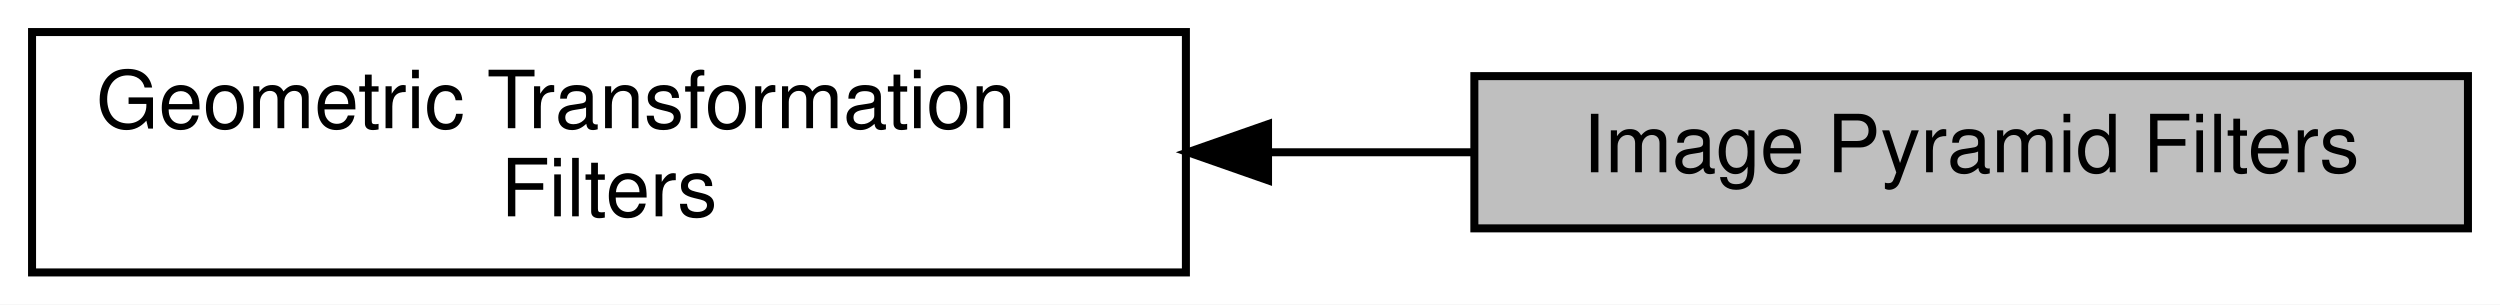
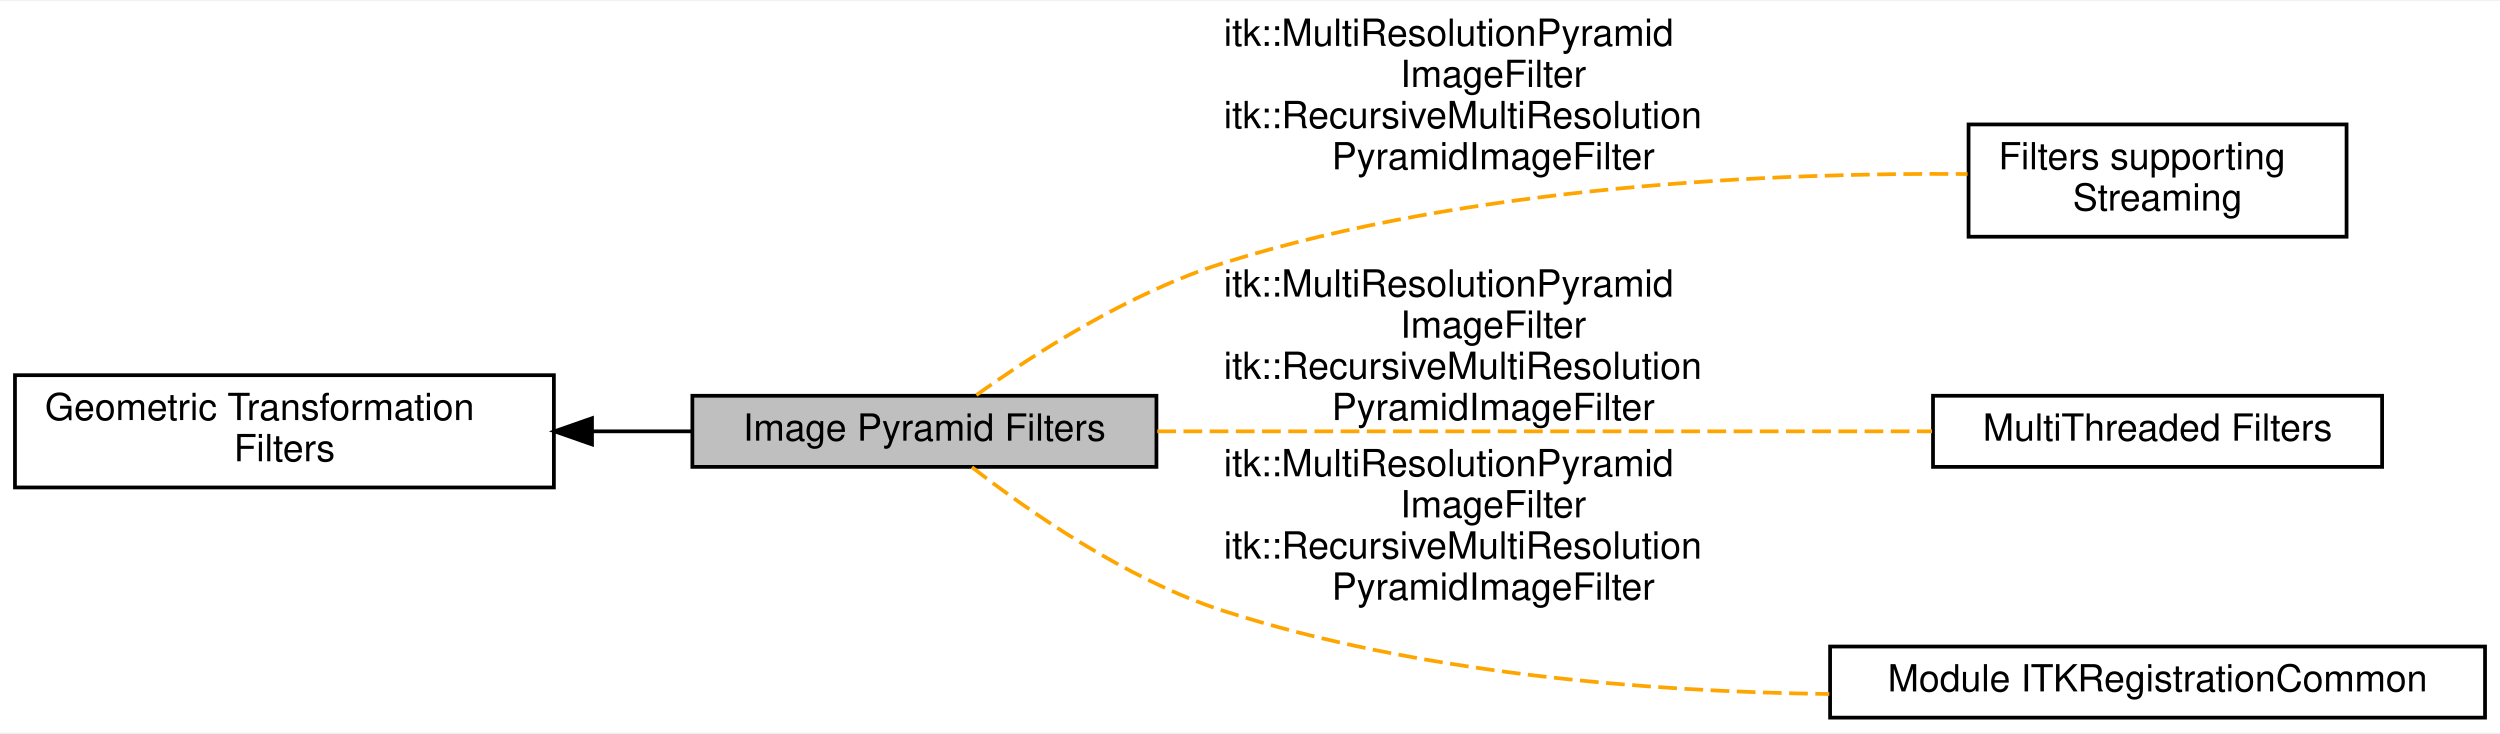
- <svg xmlns="http://www.w3.org/2000/svg" xmlns:xlink="http://www.w3.org/1999/xlink" width="312pt" height="38pt" viewBox="0.00 0.00 312.00 38.00">
-   <g id="graph0" class="graph" transform="scale(1 1) rotate(0) translate(4 34)">
-     <polygon fill="white" stroke="transparent" points="-4,4 -4,-34 308,-34 308,4 -4,4" />
+ <svg xmlns="http://www.w3.org/2000/svg" xmlns:xlink="http://www.w3.org/1999/xlink" width="668pt" height="196pt" viewBox="0.00 0.00 668.00 195.50">
+   <g id="graph0" class="graph" transform="scale(1 1) rotate(0) translate(4 191.5)">
+     <polygon fill="white" stroke="transparent" points="-4,4 -4,-191.5 664,-191.5 664,4 -4,4" />
    <g id="node1" class="node">
      <g id="a_node1">
-         <a xlink:href="group__GeometricTransform.html" target="_top" xlink:title=" ">
-           <polygon fill="white" stroke="black" points="144,-30 0,-30 0,0 144,0 144,-30" />
-           <text text-anchor="start" x="8" y="-18" font-family="Helvetica,sans-Serif" font-size="10.00">Geometric Transformation</text>
-           <text text-anchor="middle" x="72" y="-7" font-family="Helvetica,sans-Serif" font-size="10.00"> Filters</text>
+         <a xlink:href="group__Streamed.html" target="_top" xlink:title=" ">
+           <polygon fill="white" stroke="black" points="623,-158.5 522,-158.5 522,-128.5 623,-128.5 623,-158.5" />
+           <text text-anchor="start" x="530" y="-146.5" font-family="Helvetica,sans-Serif" font-size="10.00">Filters supporting</text>
+           <text text-anchor="middle" x="572.5" y="-135.5" font-family="Helvetica,sans-Serif" font-size="10.00"> Streaming</text>
        </a>
      </g>
    </g>
    <g id="node2" class="node">
      <g id="a_node2">
+         <a xlink:href="group__GeometricTransform.html" target="_top" xlink:title=" ">
+           <polygon fill="white" stroke="black" points="144,-91.5 0,-91.5 0,-61.5 144,-61.5 144,-91.5" />
+           <text text-anchor="start" x="8" y="-79.5" font-family="Helvetica,sans-Serif" font-size="10.00">Geometric Transformation</text>
+           <text text-anchor="middle" x="72" y="-68.5" font-family="Helvetica,sans-Serif" font-size="10.00"> Filters</text>
+         </a>
+       </g>
+     </g>
+     <g id="node3" class="node">
+       <g id="a_node3">
        <a xlink:title=" ">
-           <polygon fill="#bfbfbf" stroke="black" points="304,-24.5 180,-24.5 180,-5.5 304,-5.5 304,-24.5" />
-           <text text-anchor="middle" x="242" y="-12.5" font-family="Helvetica,sans-Serif" font-size="10.00">Image Pyramid Filters</text>
+           <polygon fill="#bfbfbf" stroke="black" points="305,-86 181,-86 181,-67 305,-67 305,-86" />
+           <text text-anchor="middle" x="243" y="-74" font-family="Helvetica,sans-Serif" font-size="10.00">Image Pyramid Filters</text>
        </a>
      </g>
    </g>
    <g id="edge1" class="edge">
-       <path fill="none" stroke="black" d="M154.34,-15C162.98,-15 171.65,-15 179.99,-15" />
-       <polygon fill="black" stroke="black" points="154.25,-11.5 144.25,-15 154.25,-18.5 154.25,-11.5" />
+       <path fill="none" stroke="black" d="M154.23,-76.5C163.18,-76.5 172.17,-76.5 180.81,-76.5" />
+       <polygon fill="black" stroke="black" points="154.18,-73 144.18,-76.5 154.18,-80 154.18,-73" />
+     </g>
+     <g id="edge3" class="edge">
+       <path fill="none" stroke="orange" stroke-dasharray="5,2" d="M256.88,-86.18C271.89,-96.88 297.84,-113.63 323,-121.5 389.55,-142.31 470.68,-145.65 521.73,-145.26" />
+       <text text-anchor="start" x="323" y="-179.5" font-family="Helvetica,sans-Serif" font-size="10.00">itk::MultiResolutionPyramid</text>
+       <text text-anchor="middle" x="395" y="-168.5" font-family="Helvetica,sans-Serif" font-size="10.00">ImageFilter</text>
+       <text text-anchor="start" x="323" y="-157.5" font-family="Helvetica,sans-Serif" font-size="10.00">itk::RecursiveMultiResolution</text>
+       <text text-anchor="middle" x="395" y="-146.5" font-family="Helvetica,sans-Serif" font-size="10.00">PyramidImageFilter</text>
+     </g>
+     <g id="node4" class="node">
+       <g id="a_node4">
+         <a xlink:href="group__MultiThreaded.html" target="_top" xlink:title=" ">
+           <polygon fill="white" stroke="black" points="632.5,-86 512.5,-86 512.5,-67 632.5,-67 632.5,-86" />
+           <text text-anchor="middle" x="572.5" y="-74" font-family="Helvetica,sans-Serif" font-size="10.00">MultiThreaded Filters</text>
+         </a>
+       </g>
+     </g>
+     <g id="edge2" class="edge">
+       <path fill="none" stroke="orange" stroke-dasharray="5,2" d="M305.22,-76.5C364.46,-76.5 453.67,-76.5 512.24,-76.5" />
+       <text text-anchor="start" x="323" y="-112.5" font-family="Helvetica,sans-Serif" font-size="10.00">itk::MultiResolutionPyramid</text>
+       <text text-anchor="middle" x="395" y="-101.5" font-family="Helvetica,sans-Serif" font-size="10.00">ImageFilter</text>
+       <text text-anchor="start" x="323" y="-90.5" font-family="Helvetica,sans-Serif" font-size="10.00">itk::RecursiveMultiResolution</text>
+       <text text-anchor="middle" x="395" y="-79.5" font-family="Helvetica,sans-Serif" font-size="10.00">PyramidImageFilter</text>
+     </g>
+     <g id="node5" class="node">
+       <g id="a_node5">
+         <a xlink:href="group__ITKRegistrationCommon.html" target="_top" xlink:title="This module contains classes to perform registration within the default ITK registration framework....">
+           <polygon fill="white" stroke="black" points="660,-19 485,-19 485,0 660,0 660,-19" />
+           <text text-anchor="middle" x="572.5" y="-7" font-family="Helvetica,sans-Serif" font-size="10.00">Module ITKRegistrationCommon</text>
+         </a>
+       </g>
+     </g>
+     <g id="edge4" class="edge">
+       <path fill="none" stroke="orange" stroke-dasharray="5,2" d="M255.7,-66.92C270.4,-55.5 296.87,-36.9 323,-28.5 375,-11.78 436.15,-6.93 484.78,-6.31" />
+       <text text-anchor="start" x="323" y="-64.5" font-family="Helvetica,sans-Serif" font-size="10.00">itk::MultiResolutionPyramid</text>
+       <text text-anchor="middle" x="395" y="-53.5" font-family="Helvetica,sans-Serif" font-size="10.00">ImageFilter</text>
+       <text text-anchor="start" x="323" y="-42.5" font-family="Helvetica,sans-Serif" font-size="10.00">itk::RecursiveMultiResolution</text>
+       <text text-anchor="middle" x="395" y="-31.5" font-family="Helvetica,sans-Serif" font-size="10.00">PyramidImageFilter</text>
    </g>
  </g>
</svg>
